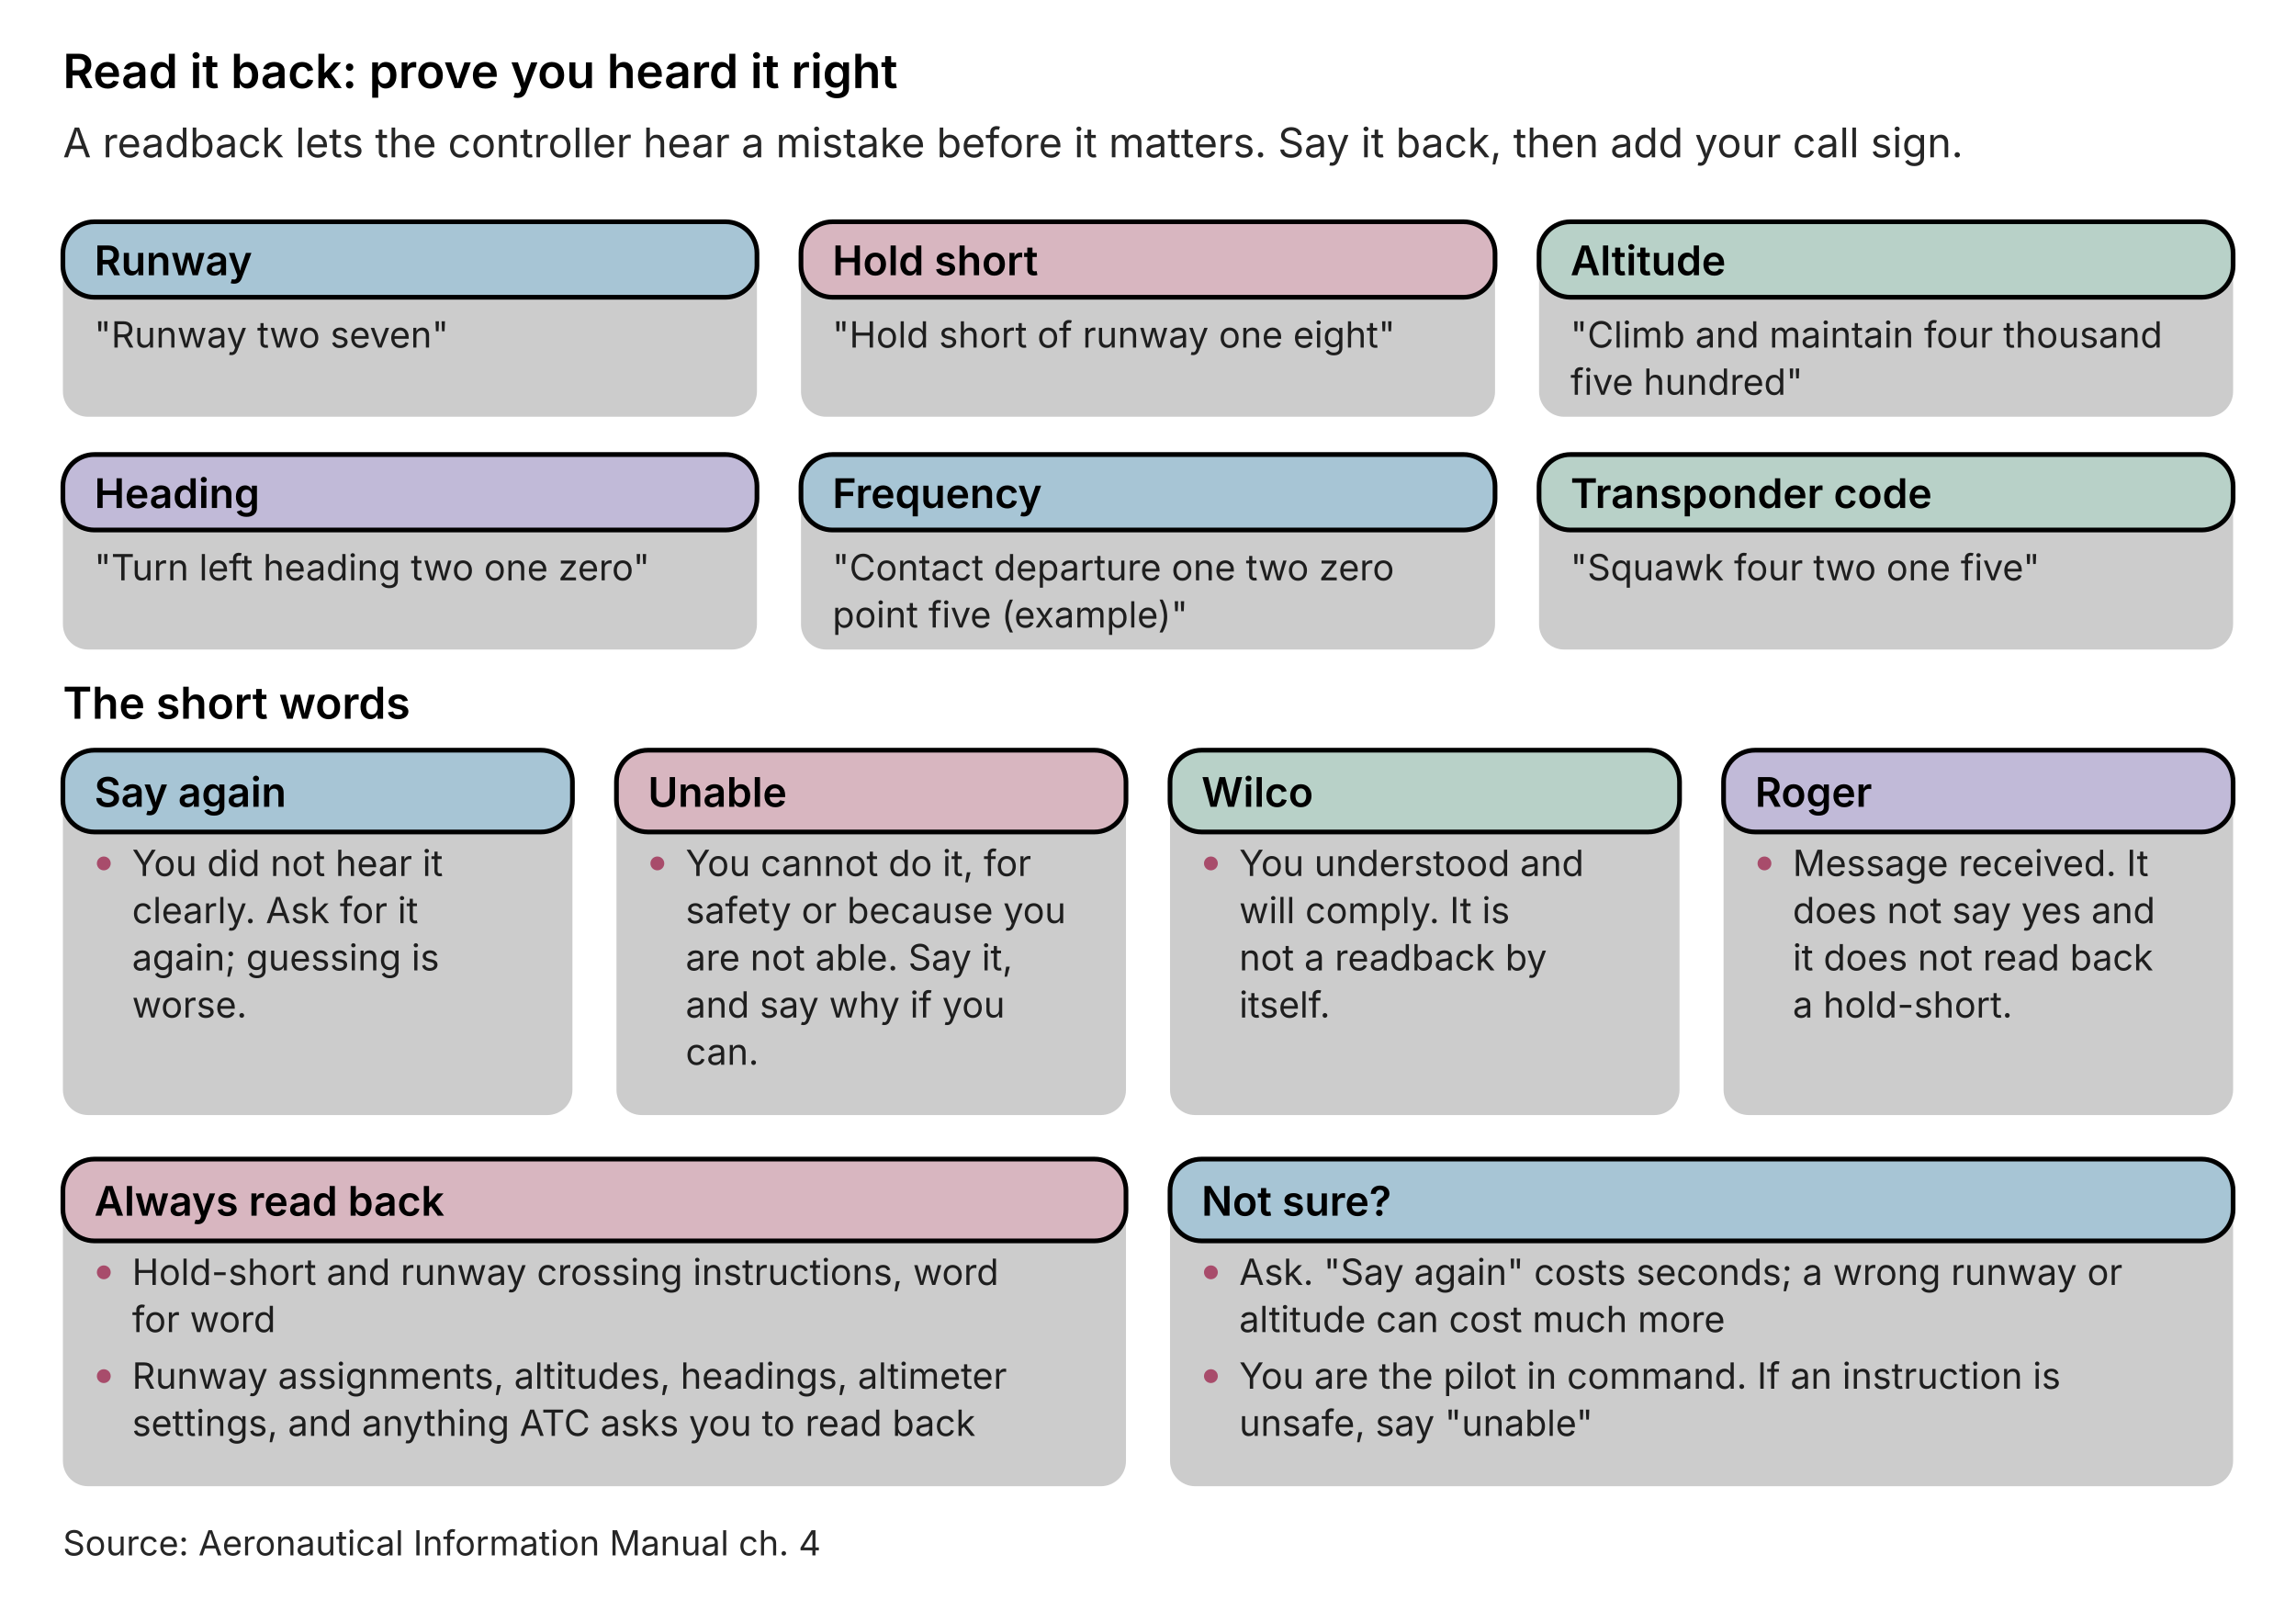
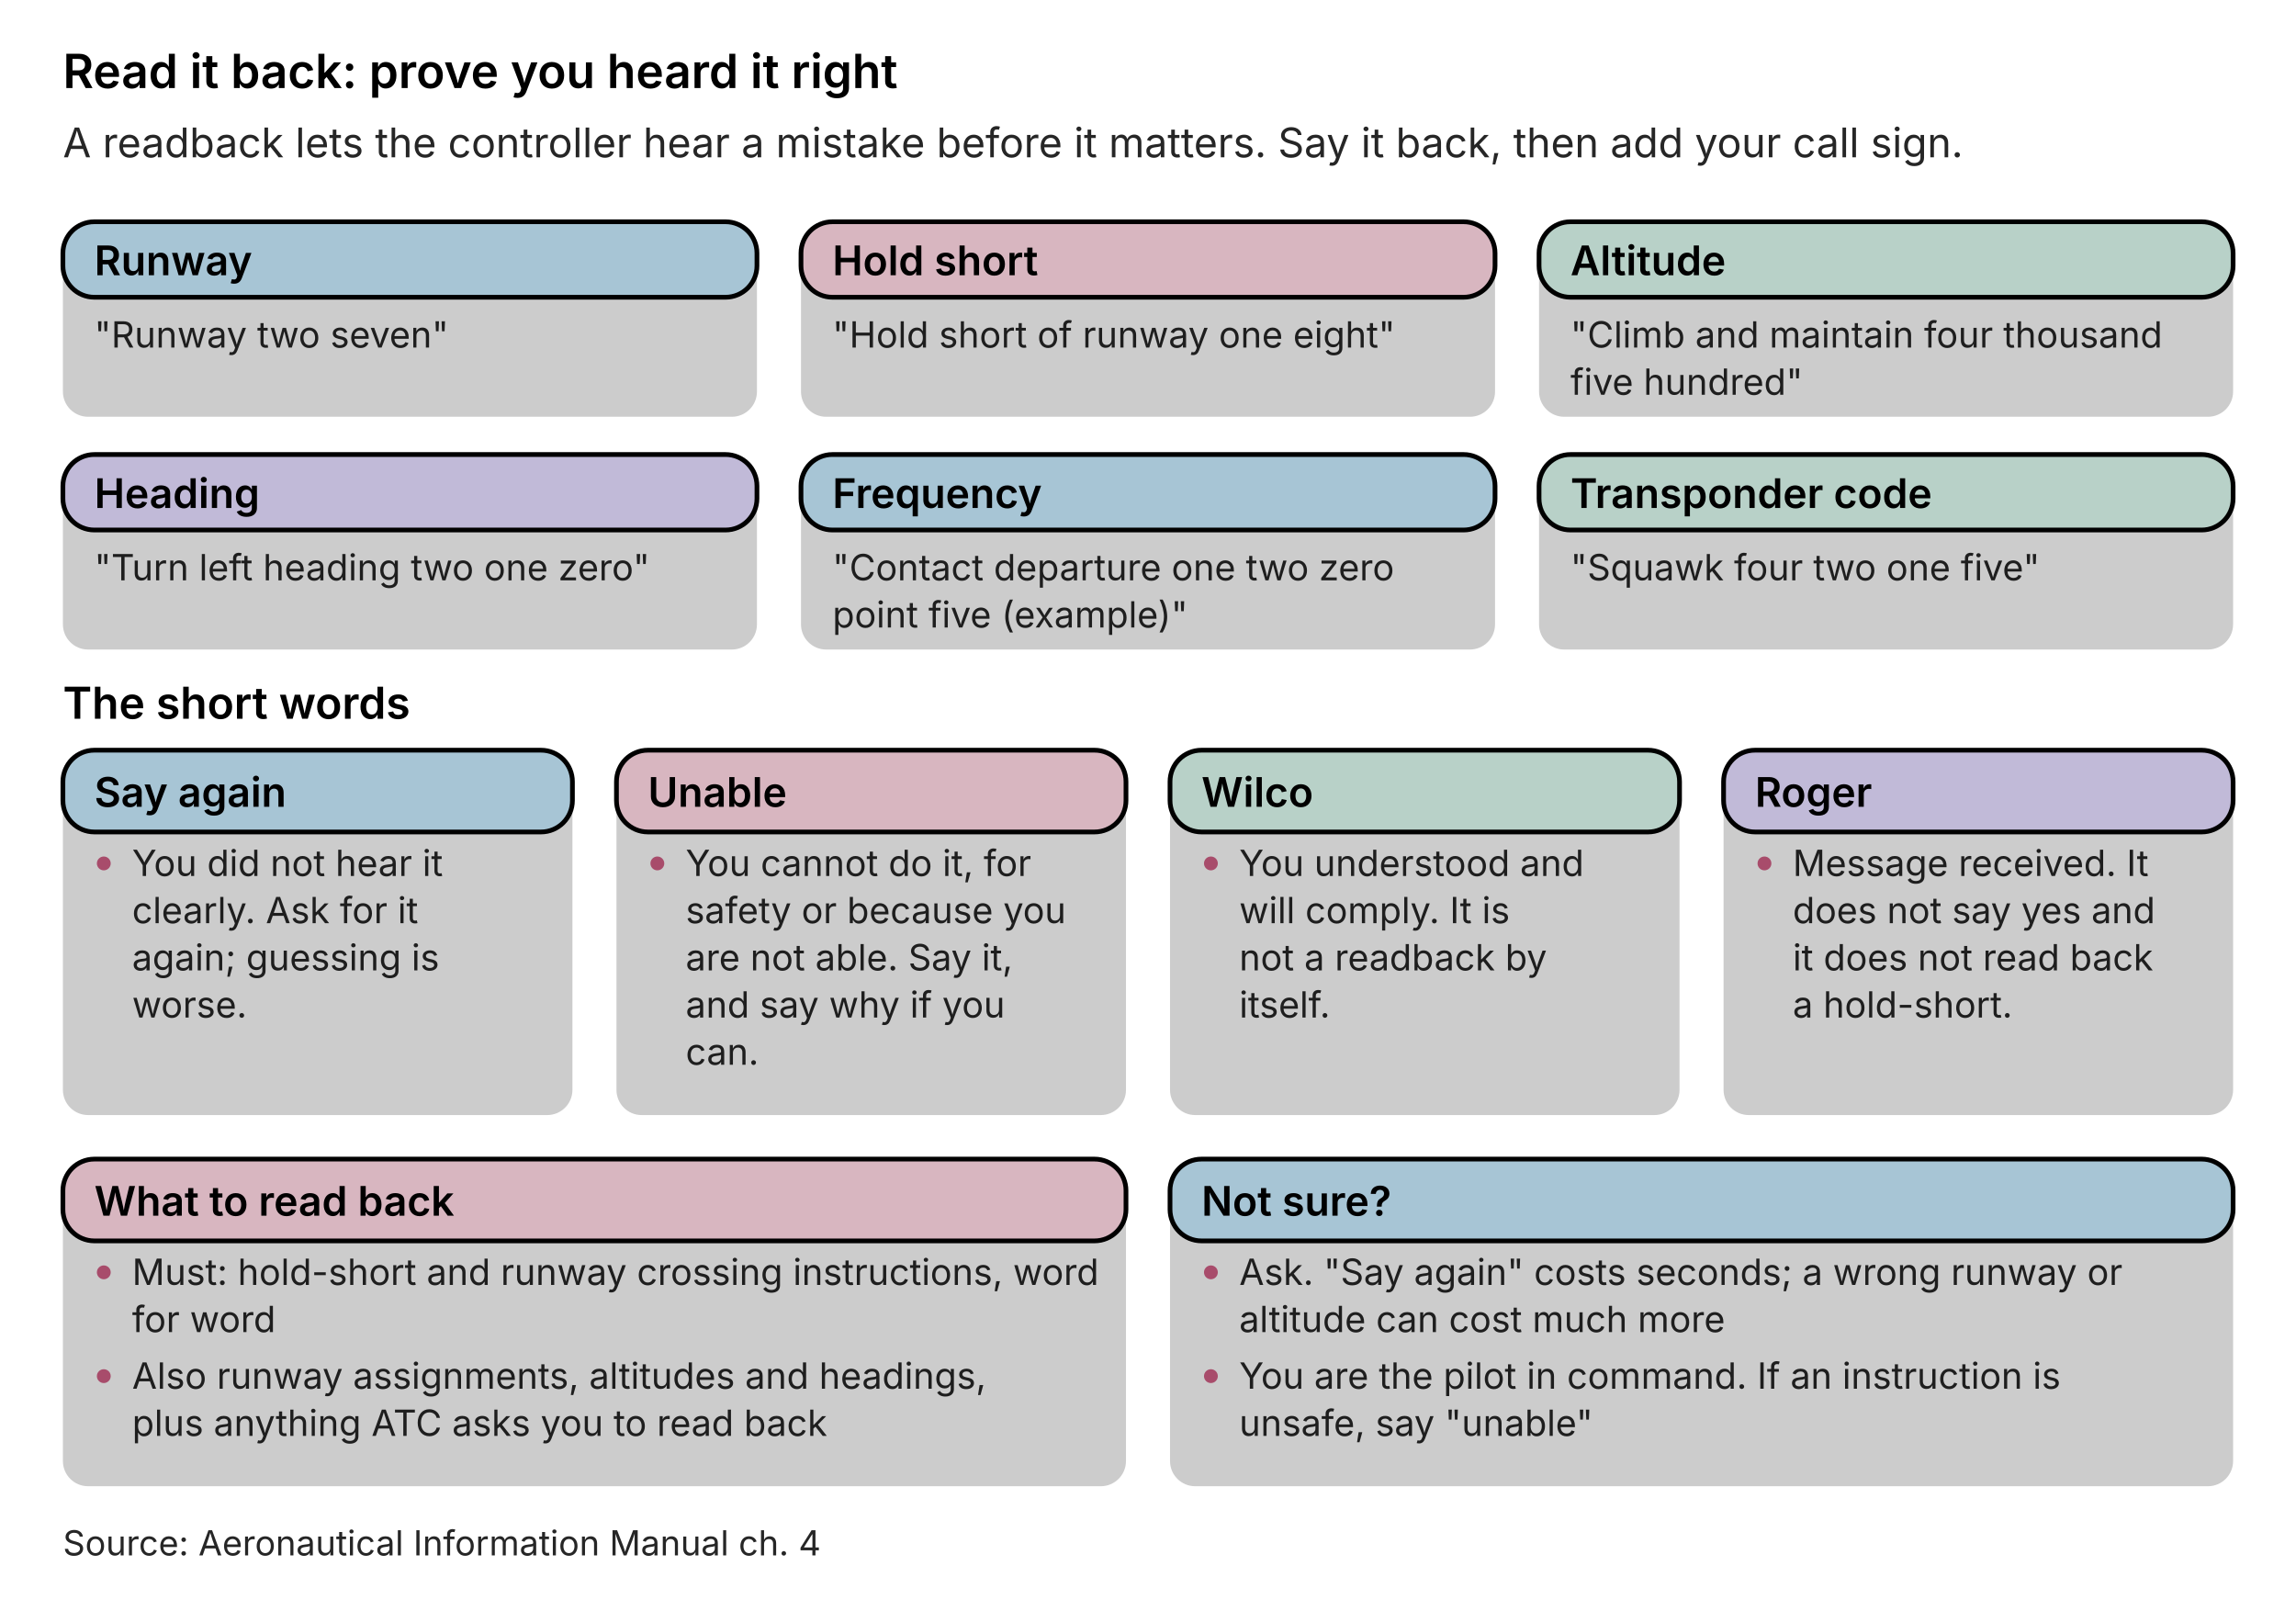
<svg xmlns="http://www.w3.org/2000/svg" viewBox="0 0 730 512" role="img" aria-labelledby="ti de">
  <style>.t{fill:currentColor;font:600 22px system-ui,-apple-system,"Segoe UI",sans-serif}.s{fill:currentColor;font:400 19px system-ui,-apple-system,"Segoe UI",sans-serif;opacity:.85}.o{fill:none;stroke:currentColor;stroke-width:3;stroke-linejoin:round;stroke-linecap:round}.d{stroke-dasharray:10 8}.m{text-anchor:middle}.e{text-anchor:end}.sky{fill:var(--palette-sky,#8EBFDA);fill-opacity:.6}.lav{fill:var(--palette-lavender,#B9ADDF);fill-opacity:.6}.mint{fill:var(--palette-mint,#AAD4C4);fill-opacity:.6}.rose{fill:var(--palette-rose,#DFA7B8);fill-opacity:.6}.acc{stroke:var(--palette-berry,#A84C6B);fill:none;stroke-width:4;stroke-linecap:round}.ah{fill:var(--palette-berry,#A84C6B)}.cl{fill:currentColor;fill-opacity:.2}.dk{stroke:currentColor;fill:none;stroke-width:4;stroke-linecap:round}.dh{fill:currentColor}.q0{font-size:17px}.q1{stroke-width:2;opacity:.6}.q2{font-size:11.5px}.q3{font-size:13px}.q4{stroke:currentColor;stroke-width:1.5}</style>
  <text class="t" x="20" y="28" style="font-size:15px">Read it back: prove you heard it right</text>
  <text class="s q3" x="20" y="50">A readback lets the controller hear a mistake before it matters. Say it back, then add your call sign.</text>
  <rect class="cl" x="20" y="70.5" width="220.67" height="62" rx="8" />
  <rect x="20" y="70.5" width="220.67" height="24" rx="10" class="sky q4" />
  <text class="t q3" x="30" y="87.5">Runway</text>
  <text class="s q2" x="30" y="110.5">"Runway two seven"</text>
  <rect class="cl" x="254.67" y="70.5" width="220.67" height="62" rx="8" />
  <rect x="254.67" y="70.5" width="220.67" height="24" rx="10" class="rose q4" />
  <text class="t q3" x="264.67" y="87.5">Hold short</text>
  <text class="s q2" x="264.67" y="110.5">"Hold short of runway one eight"</text>
  <rect class="cl" x="489.33" y="70.5" width="220.67" height="62" rx="8" />
  <rect x="489.33" y="70.5" width="220.67" height="24" rx="10" class="mint q4" />
  <text class="t q3" x="499.33" y="87.5">Altitude</text>
  <text class="s q2" x="499.33" y="110.5">"Climb and maintain four thousand</text>
  <text class="s q2" x="499.33" y="125.5">five hundred"</text>
  <rect class="cl" x="20" y="144.5" width="220.67" height="62" rx="8" />
  <rect x="20" y="144.5" width="220.67" height="24" rx="10" class="lav q4" />
  <text class="t q3" x="30" y="161.5">Heading</text>
  <text class="s q2" x="30" y="184.5">"Turn left heading two one zero"</text>
  <rect class="cl" x="254.67" y="144.5" width="220.67" height="62" rx="8" />
  <rect x="254.67" y="144.5" width="220.67" height="24" rx="10" class="sky q4" />
  <text class="t q3" x="264.67" y="161.5">Frequency</text>
  <text class="s q2" x="264.67" y="184.5">"Contact departure one two zero</text>
  <text class="s q2" x="264.67" y="199.5">point five (example)"</text>
  <rect class="cl" x="489.33" y="144.5" width="220.67" height="62" rx="8" />
  <rect x="489.33" y="144.5" width="220.67" height="24" rx="10" class="mint q4" />
  <text class="t q3" x="499.33" y="161.5">Transponder code</text>
  <text class="s q2" x="499.33" y="184.5">"Squawk four two one five"</text>
  <text class="t" x="20" y="228.5" style="font-size:14px">The short words</text>
  <rect class="cl" x="20" y="238.5" width="162" height="116" rx="8" />
  <rect x="20" y="238.5" width="162" height="26" rx="10" class="sky q4" />
  <text class="t q3" x="30" y="256.5">Say again</text>
  <circle cx="33" cy="274.5" r="2.2" class="ah" />
  <text class="s q2" x="42" y="278.5">You did not hear it</text>
  <text class="s q2" x="42" y="293.5">clearly. Ask for it</text>
  <text class="s q2" x="42" y="308.5">again; guessing is</text>
  <text class="s q2" x="42" y="323.5">worse.</text>
  <rect class="cl" x="196" y="238.5" width="162" height="116" rx="8" />
  <rect x="196" y="238.5" width="162" height="26" rx="10" class="rose q4" />
  <text class="t q3" x="206" y="256.5">Unable</text>
  <circle cx="209" cy="274.5" r="2.2" class="ah" />
  <text class="s q2" x="218" y="278.5">You cannot do it, for</text>
  <text class="s q2" x="218" y="293.5">safety or because you</text>
  <text class="s q2" x="218" y="308.5">are not able. Say it,</text>
  <text class="s q2" x="218" y="323.5">and say why if you</text>
  <text class="s q2" x="218" y="338.5">can.</text>
  <rect class="cl" x="372" y="238.5" width="162" height="116" rx="8" />
  <rect x="372" y="238.5" width="162" height="26" rx="10" class="mint q4" />
  <text class="t q3" x="382" y="256.5">Wilco</text>
  <circle cx="385" cy="274.5" r="2.2" class="ah" />
  <text class="s q2" x="394" y="278.5">You understood and</text>
  <text class="s q2" x="394" y="293.5">will comply. It is</text>
  <text class="s q2" x="394" y="308.5">not a readback by</text>
  <text class="s q2" x="394" y="323.5">itself.</text>
  <rect class="cl" x="548" y="238.5" width="162" height="116" rx="8" />
  <rect x="548" y="238.5" width="162" height="26" rx="10" class="lav q4" />
  <text class="t q3" x="558" y="256.5">Roger</text>
  <circle cx="561" cy="274.5" r="2.2" class="ah" />
  <text class="s q2" x="570" y="278.5">Message received. It</text>
  <text class="s q2" x="570" y="293.5">does not say yes and</text>
  <text class="s q2" x="570" y="308.5">it does not read back</text>
  <text class="s q2" x="570" y="323.5">a hold-short.</text>
  <rect class="cl" x="20" y="368.5" width="338" height="104" rx="8" />
  <rect x="20" y="368.5" width="338" height="26" rx="10" class="rose q4" />
-   <text class="t q3" x="30" y="386.5">Always read back</text>
+   <text class="t q3" x="30" y="386.5">What to read back</text>
  <circle cx="33" cy="404.5" r="2.2" class="ah" />
-   <text class="s q2" x="42" y="408.5">Hold-short and runway crossing instructions, word</text>
+   <text class="s q2" x="42" y="408.5">Must: hold-short and runway crossing instructions, word</text>
  <text class="s q2" x="42" y="423.5">for word</text>
  <circle cx="33" cy="437.5" r="2.2" class="ah" />
-   <text class="s q2" x="42" y="441.5">Runway assignments, altitudes, headings, altimeter</text>
-   <text class="s q2" x="42" y="456.5">settings, and anything ATC asks you to read back</text>
+   <text class="s q2" x="42" y="441.5">Also runway assignments, altitudes and headings,</text>
+   <text class="s q2" x="42" y="456.5">plus anything ATC asks you to read back</text>
  <rect class="cl" x="372" y="368.5" width="338" height="104" rx="8" />
  <rect x="372" y="368.5" width="338" height="26" rx="10" class="sky q4" />
  <text class="t q3" x="382" y="386.5">Not sure?</text>
  <circle cx="385" cy="404.5" r="2.2" class="ah" />
  <text class="s q2" x="394" y="408.5">Ask. "Say again" costs seconds; a wrong runway or</text>
  <text class="s q2" x="394" y="423.5">altitude can cost much more</text>
  <circle cx="385" cy="437.5" r="2.2" class="ah" />
  <text class="s q2" x="394" y="441.5">You are the pilot in command. If an instruction is</text>
  <text class="s q2" x="394" y="456.5">unsafe, say "unable"</text>
  <text class="s" x="20" y="494.5" style="font-size:11px">Source: Aeronautical Information Manual ch. 4</text>
</svg>
